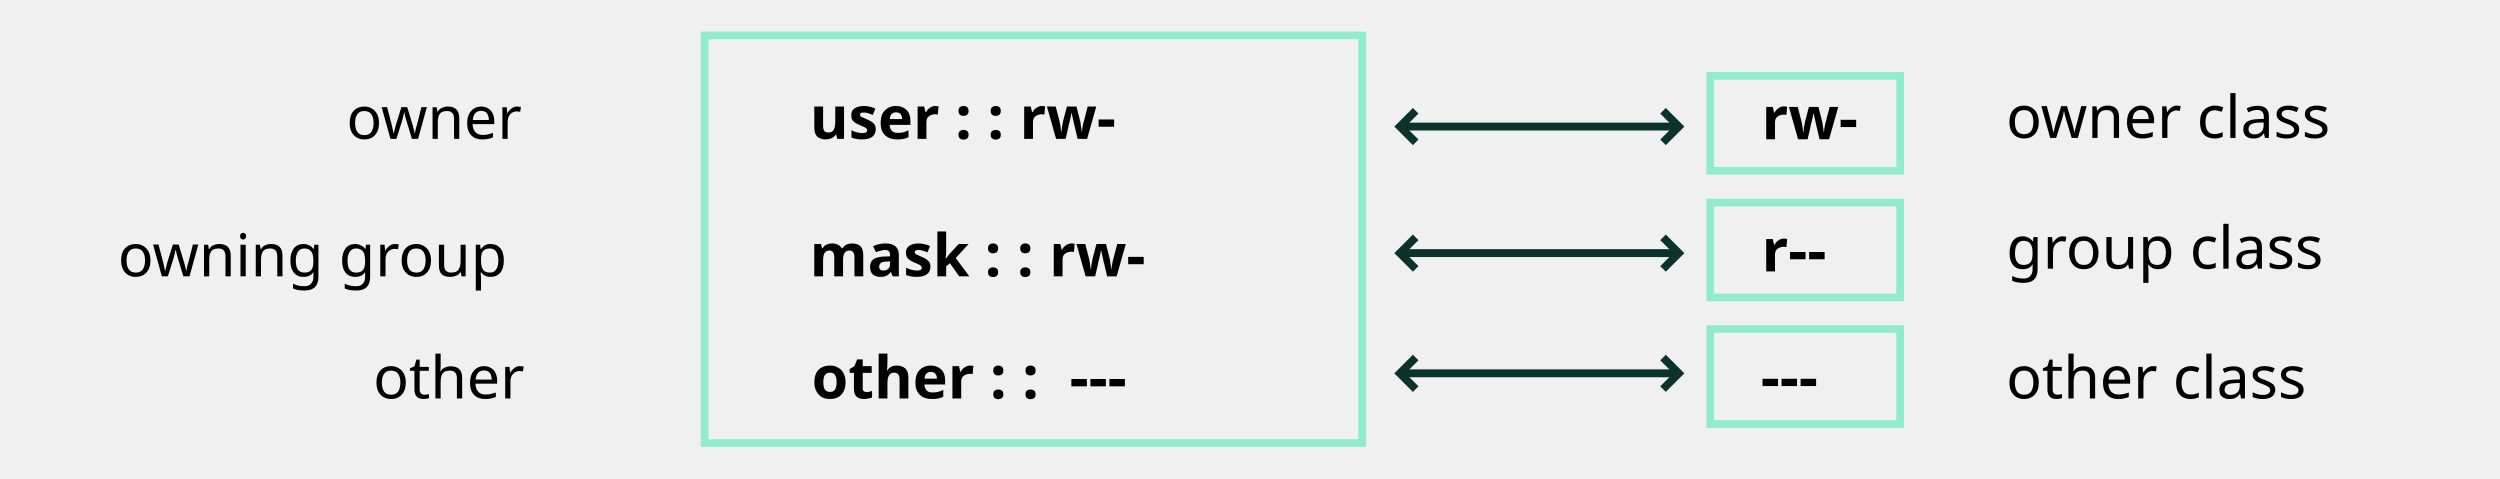
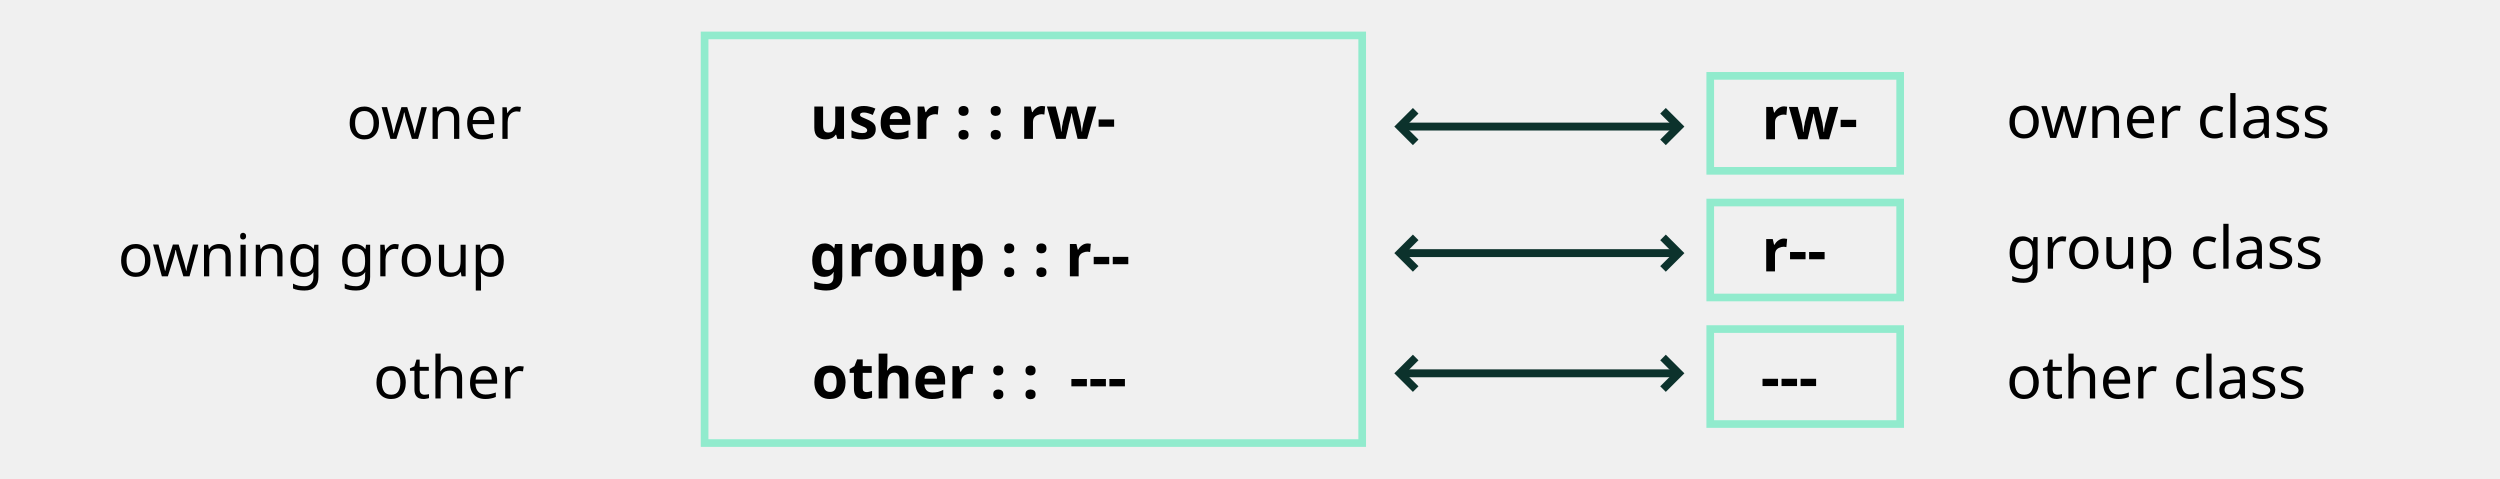
- <svg xmlns="http://www.w3.org/2000/svg" width="790" height="151.2" viewBox="0 0 209.02 40">
-   <defs>
+ <svg xmlns="http://www.w3.org/2000/svg" width="790" height="151.2" viewBox="0 0 209.02 40" version="1.1" id="svg88">
+   <defs id="defs20">
    <marker id="b" markerHeight="4.71" markerWidth="3.06" orient="auto" refX="1.53" refY="2.35">
-       <path fill="#fff" fill-opacity="0" stroke="#0c322c" d="m2.7.35-2 2 2 2" />
+       <path fill="#fff" fill-opacity="0" stroke="#0c322c" d="m2.7.35-2 2 2 2" id="path2" />
    </marker>
    <marker id="d" markerHeight="4.71" markerWidth="3.06" orient="auto" refX="1.53" refY="2.35">
-       <path fill="#fff" fill-opacity="0" stroke="#0c322c" d="m2.7.35-2 2 2 2" />
+       <path fill="#fff" fill-opacity="0" stroke="#0c322c" d="m2.7.35-2 2 2 2" id="path5" />
    </marker>
    <marker id="f" markerHeight="4.71" markerWidth="3.06" orient="auto" refX="1.53" refY="2.35">
-       <path fill="#fff" fill-opacity="0" stroke="#0c322c" d="m2.7.35-2 2 2 2" />
+       <path fill="#fff" fill-opacity="0" stroke="#0c322c" d="m2.7.35-2 2 2 2" id="path8" />
    </marker>
    <marker id="a" markerHeight="4.71" markerWidth="3.06" orient="auto" refX="1.53" refY="2.35">
-       <path fill="#fff" fill-opacity="0" stroke="#0c322c" d="m.35.35 2 2-2 2" />
+       <path fill="#fff" fill-opacity="0" stroke="#0c322c" d="m.35.35 2 2-2 2" id="path11" />
    </marker>
    <marker id="c" markerHeight="4.71" markerWidth="3.06" orient="auto" refX="1.53" refY="2.35">
-       <path fill="none" stroke="#0c322c" d="m.35.35 2 2-2 2" />
+       <path fill="none" stroke="#0c322c" d="m.35.35 2 2-2 2" id="path14" />
    </marker>
    <marker id="e" markerHeight="4.71" markerWidth="3.06" orient="auto" refX="1.53" refY="2.35">
-       <path fill="none" stroke="#0c322c" d="m.35.35 2 2-2 2" />
+       <path fill="none" stroke="#0c322c" d="m.35.35 2 2-2 2" id="path17" />
    </marker>
  </defs>
-   <g transform="translate(-9.94 -15.88)">
-     <text xml:space="preserve" x="38.91" y="27.49" stroke-width=".26" font-family="Poppins" font-size="4.94" font-weight="500" letter-spacing="0" style="line-height:1.25;-inkscape-font-specification:'Poppins, Medium'">
-       <tspan x="38.91" y="27.49">owner</tspan>
+   <g transform="translate(-9.94 -15.88)" id="g86">
+     <text xml:space="preserve" x="38.91" y="27.49" stroke-width=".26" font-family="Poppins" font-size="4.94" font-weight="500" letter-spacing="0" style="line-height:1.25;-inkscape-font-specification:'Poppins, Medium'" id="text24">
+       <tspan x="38.91" y="27.49" id="tspan22">owner</tspan>
    </text>
-     <text xml:space="preserve" x="19.8" y="38.98" stroke-width=".26" font-family="Poppins" font-size="4.94" font-weight="500" letter-spacing="0" style="line-height:1.25;-inkscape-font-specification:'Poppins, Medium'">
-       <tspan x="19.8" y="38.98">owning group</tspan>
+     <text xml:space="preserve" x="19.8" y="38.98" stroke-width=".26" font-family="Poppins" font-size="4.94" font-weight="500" letter-spacing="0" style="line-height:1.25;-inkscape-font-specification:'Poppins, Medium'" id="text28">
+       <tspan x="19.8" y="38.98" id="tspan26">owning group</tspan>
    </text>
-     <text xml:space="preserve" x="41.15" y="49.19" stroke-width=".26" font-family="Poppins" font-size="4.94" font-weight="500" letter-spacing="0" style="line-height:1.25;-inkscape-font-specification:'Poppins, Medium'">
-       <tspan x="41.15" y="49.19">other</tspan>
+     <text xml:space="preserve" x="41.15" y="49.19" stroke-width=".26" font-family="Poppins" font-size="4.94" font-weight="500" letter-spacing="0" style="line-height:1.25;-inkscape-font-specification:'Poppins, Medium'" id="text32">
+       <tspan x="41.15" y="49.19" id="tspan30">other</tspan>
    </text>
-     <text xml:space="preserve" x="177.68" y="27.41" stroke-width=".26" font-family="Poppins" font-size="4.94" font-weight="500" letter-spacing="0" style="line-height:1.25;-inkscape-font-specification:'Poppins, Medium'">
-       <tspan x="177.68" y="27.41">owner class</tspan>
+     <text xml:space="preserve" x="177.68" y="27.41" stroke-width=".26" font-family="Poppins" font-size="4.94" font-weight="500" letter-spacing="0" style="line-height:1.25;-inkscape-font-specification:'Poppins, Medium'" id="text36">
+       <tspan x="177.68" y="27.41" id="tspan34">owner class</tspan>
    </text>
-     <text xml:space="preserve" x="177.69" y="38.34" stroke-width=".26" font-family="Poppins" font-size="4.94" font-weight="500" letter-spacing="0" style="line-height:1.25;-inkscape-font-specification:'Poppins, Medium'">
-       <tspan x="177.69" y="38.34">group class</tspan>
+     <text xml:space="preserve" x="177.69" y="38.34" stroke-width=".26" font-family="Poppins" font-size="4.94" font-weight="500" letter-spacing="0" style="line-height:1.25;-inkscape-font-specification:'Poppins, Medium'" id="text40">
+       <tspan x="177.69" y="38.34" id="tspan38">group class</tspan>
    </text>
-     <text xml:space="preserve" x="177.68" y="49.19" stroke-width=".26" font-family="Poppins" font-size="4.94" font-weight="500" letter-spacing="0" style="line-height:1.25;-inkscape-font-specification:'Poppins, Medium'">
-       <tspan x="177.68" y="49.19">other class</tspan>
+     <text xml:space="preserve" x="177.68" y="49.19" stroke-width=".26" font-family="Poppins" font-size="4.94" font-weight="500" letter-spacing="0" style="line-height:1.25;-inkscape-font-specification:'Poppins, Medium'" id="text44">
+       <tspan x="177.68" y="49.19" id="tspan42">other class</tspan>
    </text>
-     <text xml:space="preserve" x="77.65" y="27.49" stroke-width=".26" font-family="Poppins" font-size="4.94" font-weight="bold" letter-spacing="0" style="line-height:1.25;-inkscape-font-specification:'Poppins Bold'">
-       <tspan x="77.65" y="27.49" style="-inkscape-font-specification:'Poppins Bold'">user : : rw-</tspan>
+     <text xml:space="preserve" x="77.65" y="27.49" stroke-width=".26" font-family="Poppins" font-size="4.94" font-weight="bold" letter-spacing="0" style="line-height:1.25;-inkscape-font-specification:'Poppins Bold'" id="text48">
+       <tspan x="77.65" y="27.49" style="-inkscape-font-specification:'Poppins Bold'" id="tspan46">user : : rw-</tspan>
    </text>
-     <text xml:space="preserve" x="77.63" y="38.98" stroke-width=".26" font-family="Poppins" font-size="4.94" font-weight="bold" letter-spacing="0" style="line-height:1.25;-inkscape-font-specification:'Poppins Bold'">
-       <tspan x="77.63" y="38.98" style="-inkscape-font-specification:'Poppins Bold'">mask : : rw-</tspan>
+     <text xml:space="preserve" x="77.63" y="38.98" stroke-width=".26" font-family="Poppins" font-size="4.94" font-weight="bold" letter-spacing="0" style="line-height:1.25;-inkscape-font-specification:'Poppins Bold'" id="text52">
+       <tspan x="77.63" y="38.98" style="-inkscape-font-specification:'Poppins Bold'" id="tspan50">group : : r--</tspan>
    </text>
-     <text xml:space="preserve" x="77.81" y="49.19" stroke-width=".26" font-family="Poppins" font-size="4.94" font-weight="bold" letter-spacing="0" style="line-height:1.25;-inkscape-font-specification:'Poppins Bold'">
-       <tspan x="77.81" y="49.19" style="-inkscape-font-specification:'Poppins Bold'">other : :  ---</tspan>
+     <text xml:space="preserve" x="77.81" y="49.19" stroke-width=".26" font-family="Poppins" font-size="4.94" font-weight="bold" letter-spacing="0" style="line-height:1.25;-inkscape-font-specification:'Poppins Bold'" id="text56">
+       <tspan x="77.81" y="49.19" style="-inkscape-font-specification:'Poppins Bold'" id="tspan54">other : :  ---</tspan>
    </text>
-     <text xml:space="preserve" x="157.22" y="27.52" stroke-width=".26" font-family="Poppins" font-size="4.94" font-weight="bold" letter-spacing="0" style="line-height:1.25;-inkscape-font-specification:'Poppins Bold'">
-       <tspan x="157.22" y="27.52" style="-inkscape-font-specification:'Poppins Bold'">rw-</tspan>
+     <text xml:space="preserve" x="157.22" y="27.52" stroke-width=".26" font-family="Poppins" font-size="4.94" font-weight="bold" letter-spacing="0" style="line-height:1.25;-inkscape-font-specification:'Poppins Bold'" id="text60">
+       <tspan x="157.22" y="27.52" style="-inkscape-font-specification:'Poppins Bold'" id="tspan58">rw-</tspan>
    </text>
-     <text xml:space="preserve" x="157.22" y="38.57" stroke-width=".26" font-family="Poppins" font-size="4.94" font-weight="bold" letter-spacing="0" style="line-height:1.25;-inkscape-font-specification:'Poppins Bold'">
-       <tspan x="157.22" y="38.57" style="-inkscape-font-specification:'Poppins Bold'">r--</tspan>
+     <text xml:space="preserve" x="157.22" y="38.57" stroke-width=".26" font-family="Poppins" font-size="4.94" font-weight="bold" letter-spacing="0" style="line-height:1.25;-inkscape-font-specification:'Poppins Bold'" id="text64">
+       <tspan x="157.22" y="38.57" style="-inkscape-font-specification:'Poppins Bold'" id="tspan62">r--</tspan>
    </text>
-     <text xml:space="preserve" x="157.16" y="49.17" stroke-width=".26" font-family="Poppins" font-size="4.94" font-weight="bold" letter-spacing="0" style="line-height:1.25;-inkscape-font-specification:'Poppins Bold'">
-       <tspan x="157.16" y="49.17" style="-inkscape-font-specification:'Poppins Bold'">---</tspan>
+     <text xml:space="preserve" x="157.16" y="49.17" stroke-width=".26" font-family="Poppins" font-size="4.94" font-weight="bold" letter-spacing="0" style="line-height:1.25;-inkscape-font-specification:'Poppins Bold'" id="text68">
+       <tspan x="157.16" y="49.17" style="-inkscape-font-specification:'Poppins Bold'" id="tspan66">---</tspan>
    </text>
-     <rect width="54.98" height="34.08" x="68.85" y="18.84" fill="none" stroke="#90ebcd" stroke-linecap="square" stroke-width=".64" opacity=".99" paint-order="stroke fill markers" />
-     <rect width="15.88" height="7.94" x="152.93" y="22.22" fill="none" stroke="#90ebcd" stroke-linecap="square" stroke-width=".64" opacity=".99" paint-order="stroke fill markers" />
-     <rect width="15.88" height="7.94" x="152.93" y="32.81" fill="none" stroke="#90ebcd" stroke-linecap="square" stroke-width=".64" opacity=".99" paint-order="stroke fill markers" />
-     <rect width="15.88" height="7.94" x="152.93" y="43.39" fill="none" stroke="#90ebcd" stroke-linecap="square" stroke-width=".64" opacity=".99" paint-order="stroke fill markers" />
-     <g transform="translate(106.63 -19.06)">
-       <path fill="none" stroke="#0c322c" stroke-linecap="square" stroke-width=".66" marker-end="url(#a)" marker-start="url(#b)" d="M20.9 45.52h22.23" />
-       <path fill="none" stroke="#0c322c" stroke-linecap="square" stroke-width=".66" marker-end="url(#c)" marker-start="url(#d)" d="M20.9 56.1h22.23" />
-       <path fill="none" stroke="#0c322c" stroke-linecap="square" stroke-width=".66" marker-end="url(#e)" marker-start="url(#f)" d="M20.9 66.15h22.23" />
+     <rect width="54.98" height="34.08" x="68.85" y="18.84" fill="none" stroke="#90ebcd" stroke-linecap="square" stroke-width=".64" opacity=".99" paint-order="stroke fill markers" id="rect70" />
+     <rect width="15.88" height="7.94" x="152.93" y="22.22" fill="none" stroke="#90ebcd" stroke-linecap="square" stroke-width=".64" opacity=".99" paint-order="stroke fill markers" id="rect72" />
+     <rect width="15.88" height="7.94" x="152.93" y="32.81" fill="none" stroke="#90ebcd" stroke-linecap="square" stroke-width=".64" opacity=".99" paint-order="stroke fill markers" id="rect74" />
+     <rect width="15.88" height="7.94" x="152.93" y="43.39" fill="none" stroke="#90ebcd" stroke-linecap="square" stroke-width=".64" opacity=".99" paint-order="stroke fill markers" id="rect76" />
+     <g transform="translate(106.63 -19.06)" id="g84">
+       <path fill="none" stroke="#0c322c" stroke-linecap="square" stroke-width=".66" marker-end="url(#a)" marker-start="url(#b)" d="M20.9 45.52h22.23" id="path78" />
+       <path fill="none" stroke="#0c322c" stroke-linecap="square" stroke-width=".66" marker-end="url(#c)" marker-start="url(#d)" d="M20.9 56.1h22.23" id="path80" />
+       <path fill="none" stroke="#0c322c" stroke-linecap="square" stroke-width=".66" marker-end="url(#e)" marker-start="url(#f)" d="M20.9 66.15h22.23" id="path82" />
    </g>
  </g>
</svg>
